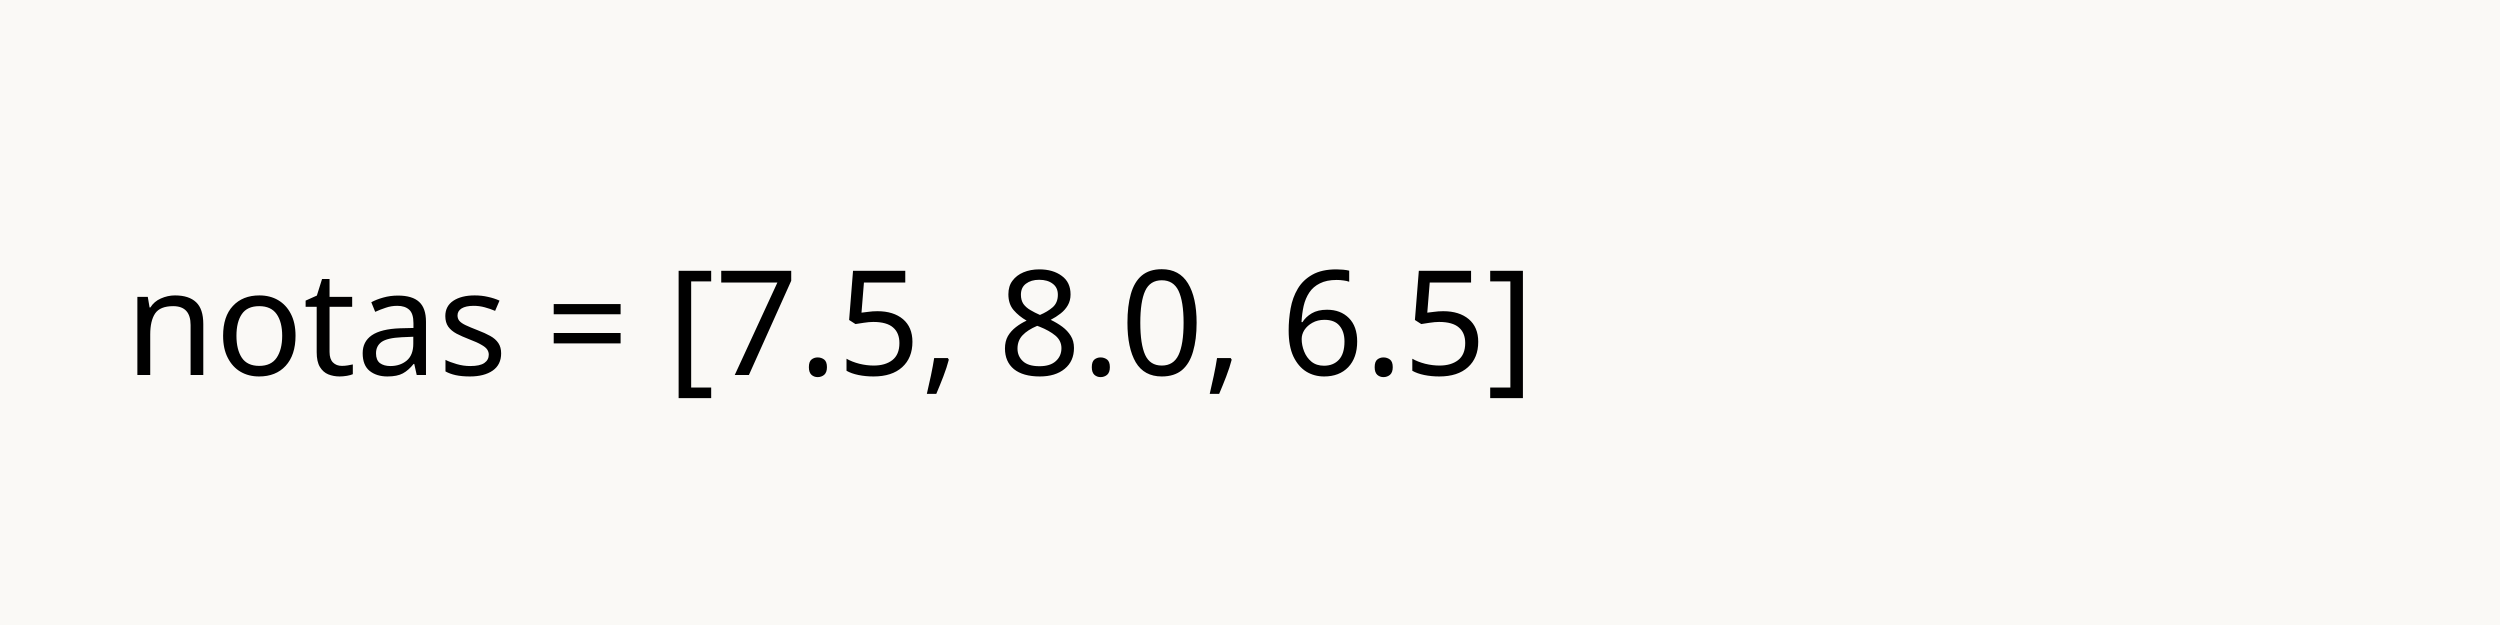
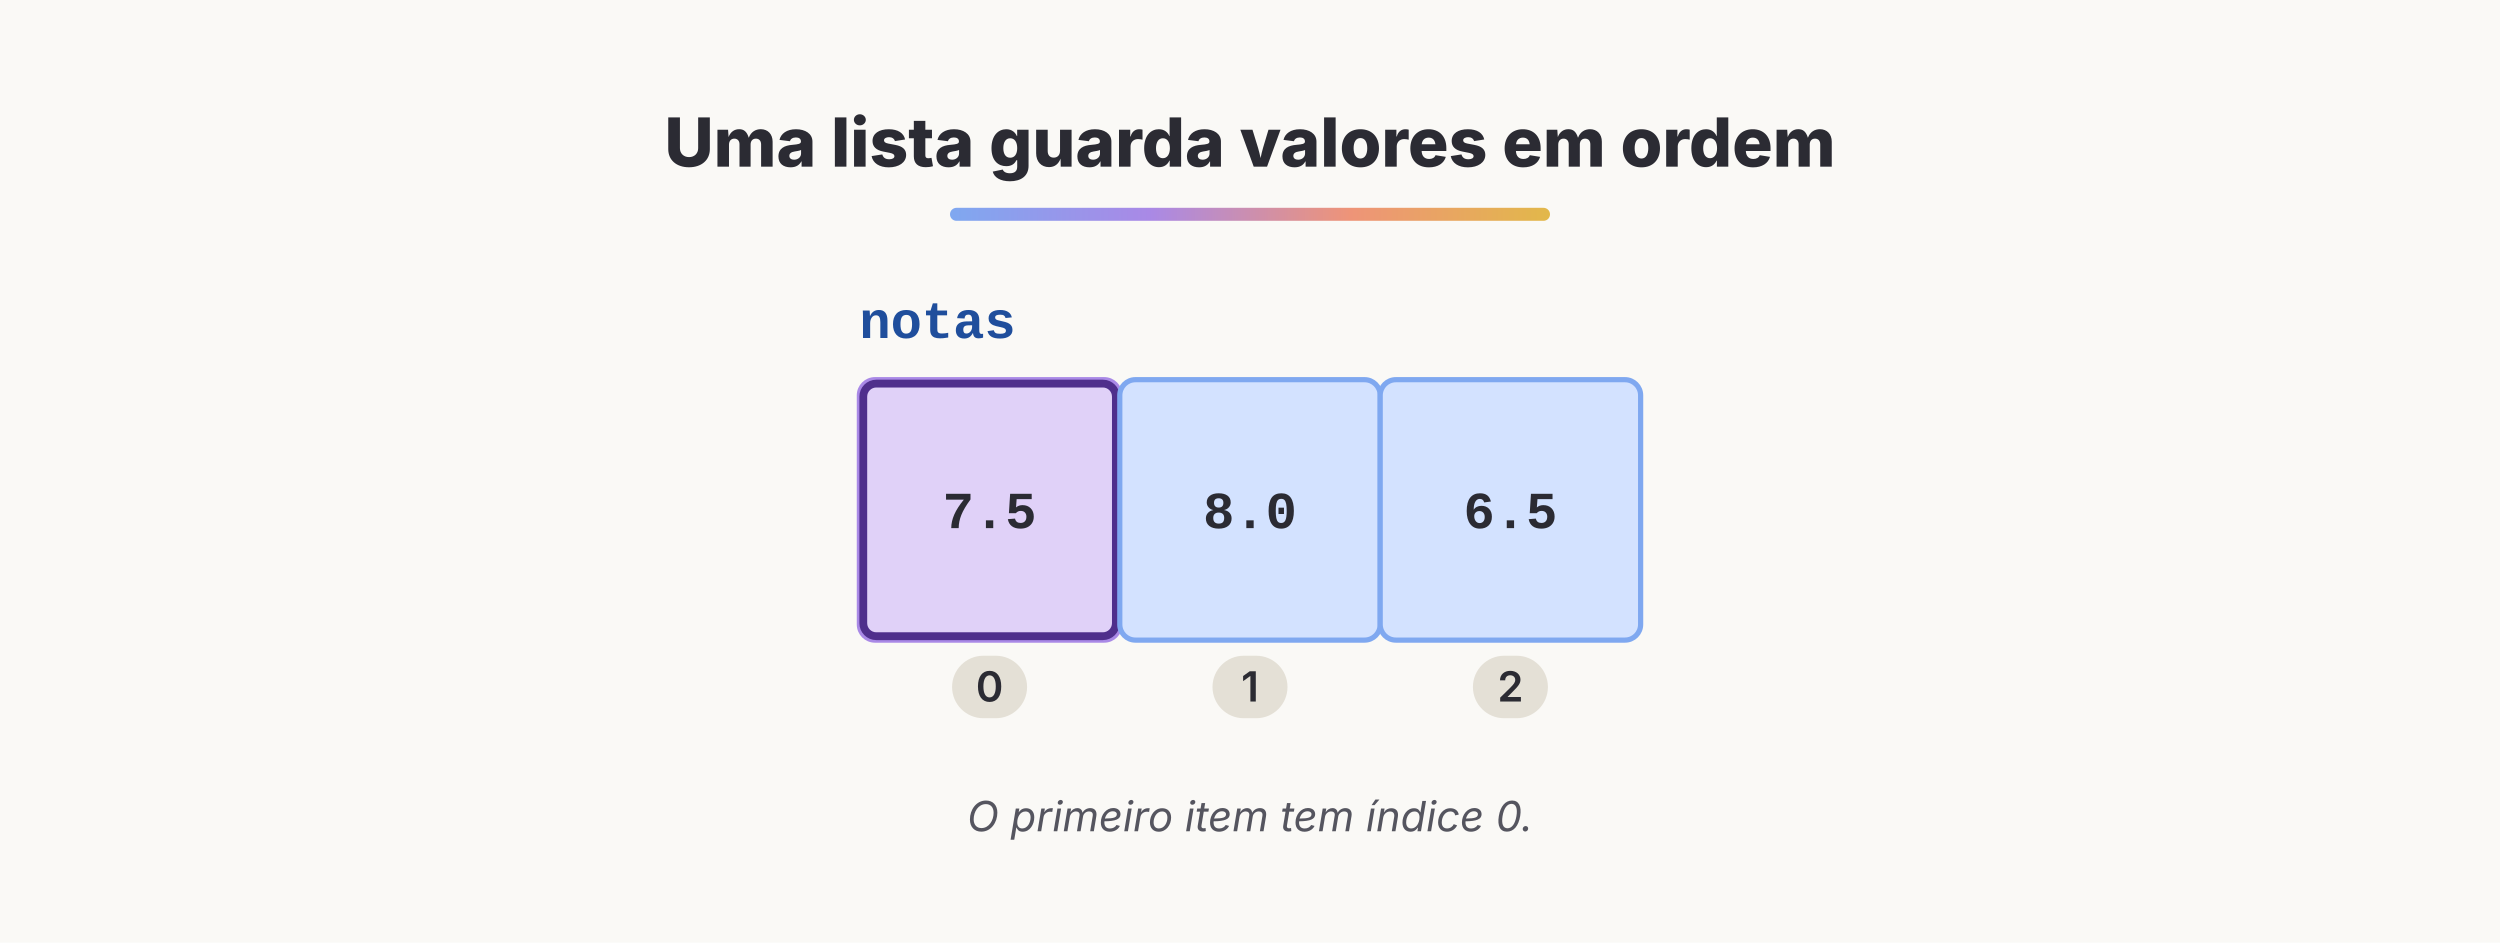
- <svg xmlns="http://www.w3.org/2000/svg" width="240" height="60" viewBox="0 0 240 60">
-   <rect width="240" height="60" fill="#FAF9F6" />
-   <text x="12" y="36" font-family="system-ui, sans-serif" font-size="14">notas = [7.5, 8.0, 6.5]</text>
+ <svg xmlns="http://www.w3.org/2000/svg" width="960" height="362" viewBox="0 0 960 362" role="img">
+   <defs>
+     <marker id="arrow-blue" viewBox="0 0 10 10" refX="9" refY="5" markerWidth="7" markerHeight="7" orient="auto-start-reverse">
+       <path d="M0,0 L10,5 L0,10 z" fill="#1F4E9C" />
+     </marker>
+     <marker id="arrow-green" viewBox="0 0 10 10" refX="9" refY="5" markerWidth="7" markerHeight="7" orient="auto-start-reverse">
+       <path d="M0,0 L10,5 L0,10 z" fill="#17694A" />
+     </marker>
+     <marker id="arrow-orange" viewBox="0 0 10 10" refX="9" refY="5" markerWidth="7" markerHeight="7" orient="auto-start-reverse">
+       <path d="M0,0 L10,5 L0,10 z" fill="#6E4D00" />
+     </marker>
+     <marker id="arrow-red" viewBox="0 0 10 10" refX="9" refY="5" markerWidth="7" markerHeight="7" orient="auto-start-reverse">
+       <path d="M0,0 L10,5 L0,10 z" fill="#963019" />
+     </marker>
+     <marker id="arrow-purple" viewBox="0 0 10 10" refX="9" refY="5" markerWidth="7" markerHeight="7" orient="auto-start-reverse">
+       <path d="M0,0 L10,5 L0,10 z" fill="#4F2F8C" />
+     </marker>
+     <marker id="arrow-teal" viewBox="0 0 10 10" refX="9" refY="5" markerWidth="7" markerHeight="7" orient="auto-start-reverse">
+       <path d="M0,0 L10,5 L0,10 z" fill="#125B5B" />
+     </marker>
+     <marker id="arrow-gray" viewBox="0 0 10 10" refX="9" refY="5" markerWidth="7" markerHeight="7" orient="auto-start-reverse">
+       <path d="M0,0 L10,5 L0,10 z" fill="#45454F" />
+     </marker>
+     <linearGradient id="underline" x1="0" y1="0" x2="1" y2="0">
+       <stop offset="0" stop-color="#7FA8F0" />
+       <stop offset="0.333" stop-color="#A989E6" />
+       <stop offset="0.667" stop-color="#EE9478" />
+       <stop offset="1" stop-color="#E2B84A" />
+     </linearGradient>
+   </defs>
+   <rect width="100%" height="100%" fill="#FAF9F6" />
+   <text x="480.0" y="64.0" font-family="system-ui, -apple-system, sans-serif" font-size="26" font-weight="800" text-anchor="middle" fill="#2B2B33">Uma lista guarda valores em ordem</text>
+   <rect x="364.8" y="79.8" width="230.4" height="5" rx="2.5" fill="url(#underline)" />
+   <text x="330.0" y="129.8" font-family="'Courier New', Menlo, monospace" font-size="20" font-weight="700" text-anchor="start" fill="#1F4E9C">notas</text>
+   <rect x="330.0" y="145.8" width="100" height="100" rx="6" fill="#E0D1F8" stroke="#A989E6" stroke-width="2" />
+   <rect x="331.5" y="147.3" width="97" height="97" rx="5" fill="none" stroke="#4F2F8C" stroke-width="3" />
+   <text x="380.0" y="202.8" font-family="'Courier New', Menlo, monospace" font-size="20" font-weight="700" text-anchor="middle" fill="#2B2B33">7.5</text>
+   <rect x="365.6" y="251.8" width="28.8" height="24.0" rx="12.0" fill="#E4E0D6" />
+   <text x="380.0" y="269.4" font-family="system-ui, -apple-system, sans-serif" font-size="16" font-weight="600" text-anchor="middle" fill="#2B2B33">0</text>
+   <rect x="430.0" y="145.8" width="100" height="100" rx="6" fill="#D3E2FF" stroke="#7FA8F0" stroke-width="2" />
+   <text x="480.0" y="202.8" font-family="'Courier New', Menlo, monospace" font-size="20" font-weight="700" text-anchor="middle" fill="#2B2B33">8.0</text>
+   <rect x="465.6" y="251.8" width="28.8" height="24.0" rx="12.0" fill="#E4E0D6" />
+   <text x="480.0" y="269.4" font-family="system-ui, -apple-system, sans-serif" font-size="16" font-weight="600" text-anchor="middle" fill="#2B2B33">1</text>
+   <rect x="530.0" y="145.8" width="100" height="100" rx="6" fill="#D3E2FF" stroke="#7FA8F0" stroke-width="2" />
+   <text x="580.0" y="202.8" font-family="'Courier New', Menlo, monospace" font-size="20" font-weight="700" text-anchor="middle" fill="#2B2B33">6.5</text>
+   <rect x="565.6" y="251.8" width="28.8" height="24.0" rx="12.0" fill="#E4E0D6" />
+   <text x="580.0" y="269.4" font-family="system-ui, -apple-system, sans-serif" font-size="16" font-weight="600" text-anchor="middle" fill="#2B2B33">2</text>
+   <text x="480.0" y="319.2" font-family="system-ui, -apple-system, sans-serif" font-size="16" font-weight="400" text-anchor="middle" fill="#55555F" font-style="italic">O primeiro item tem índice 0.</text>
</svg>
